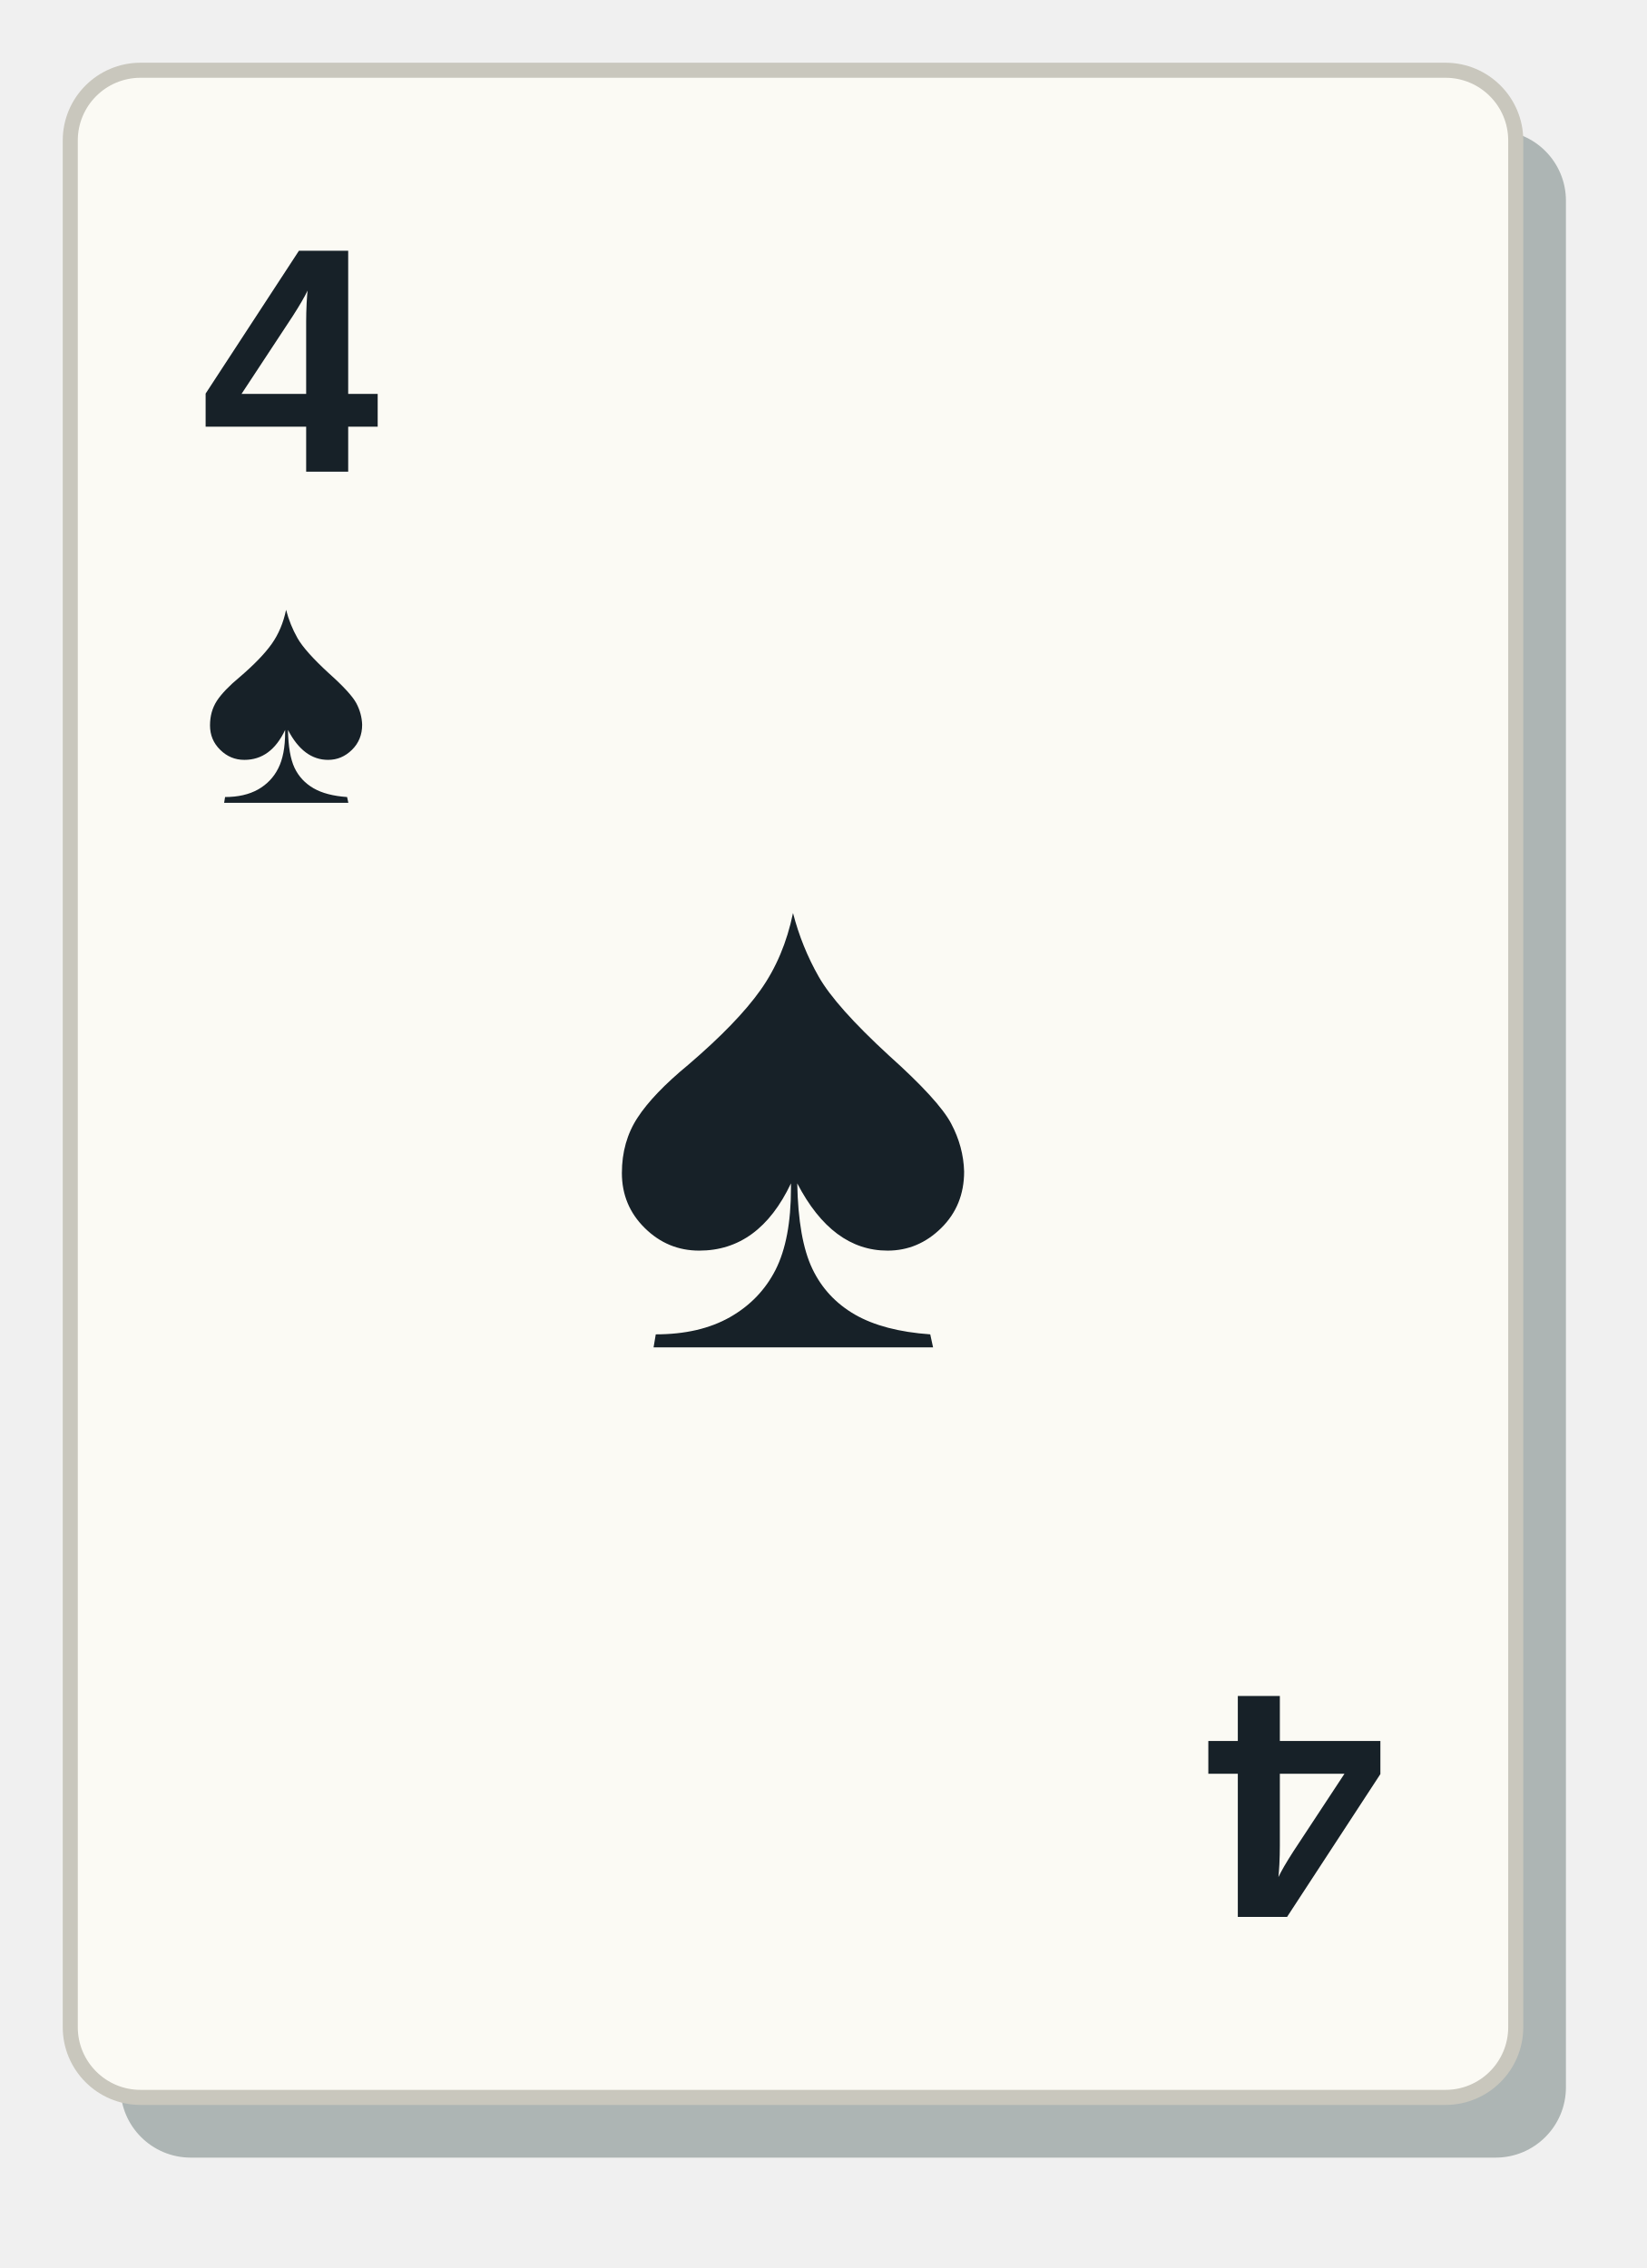
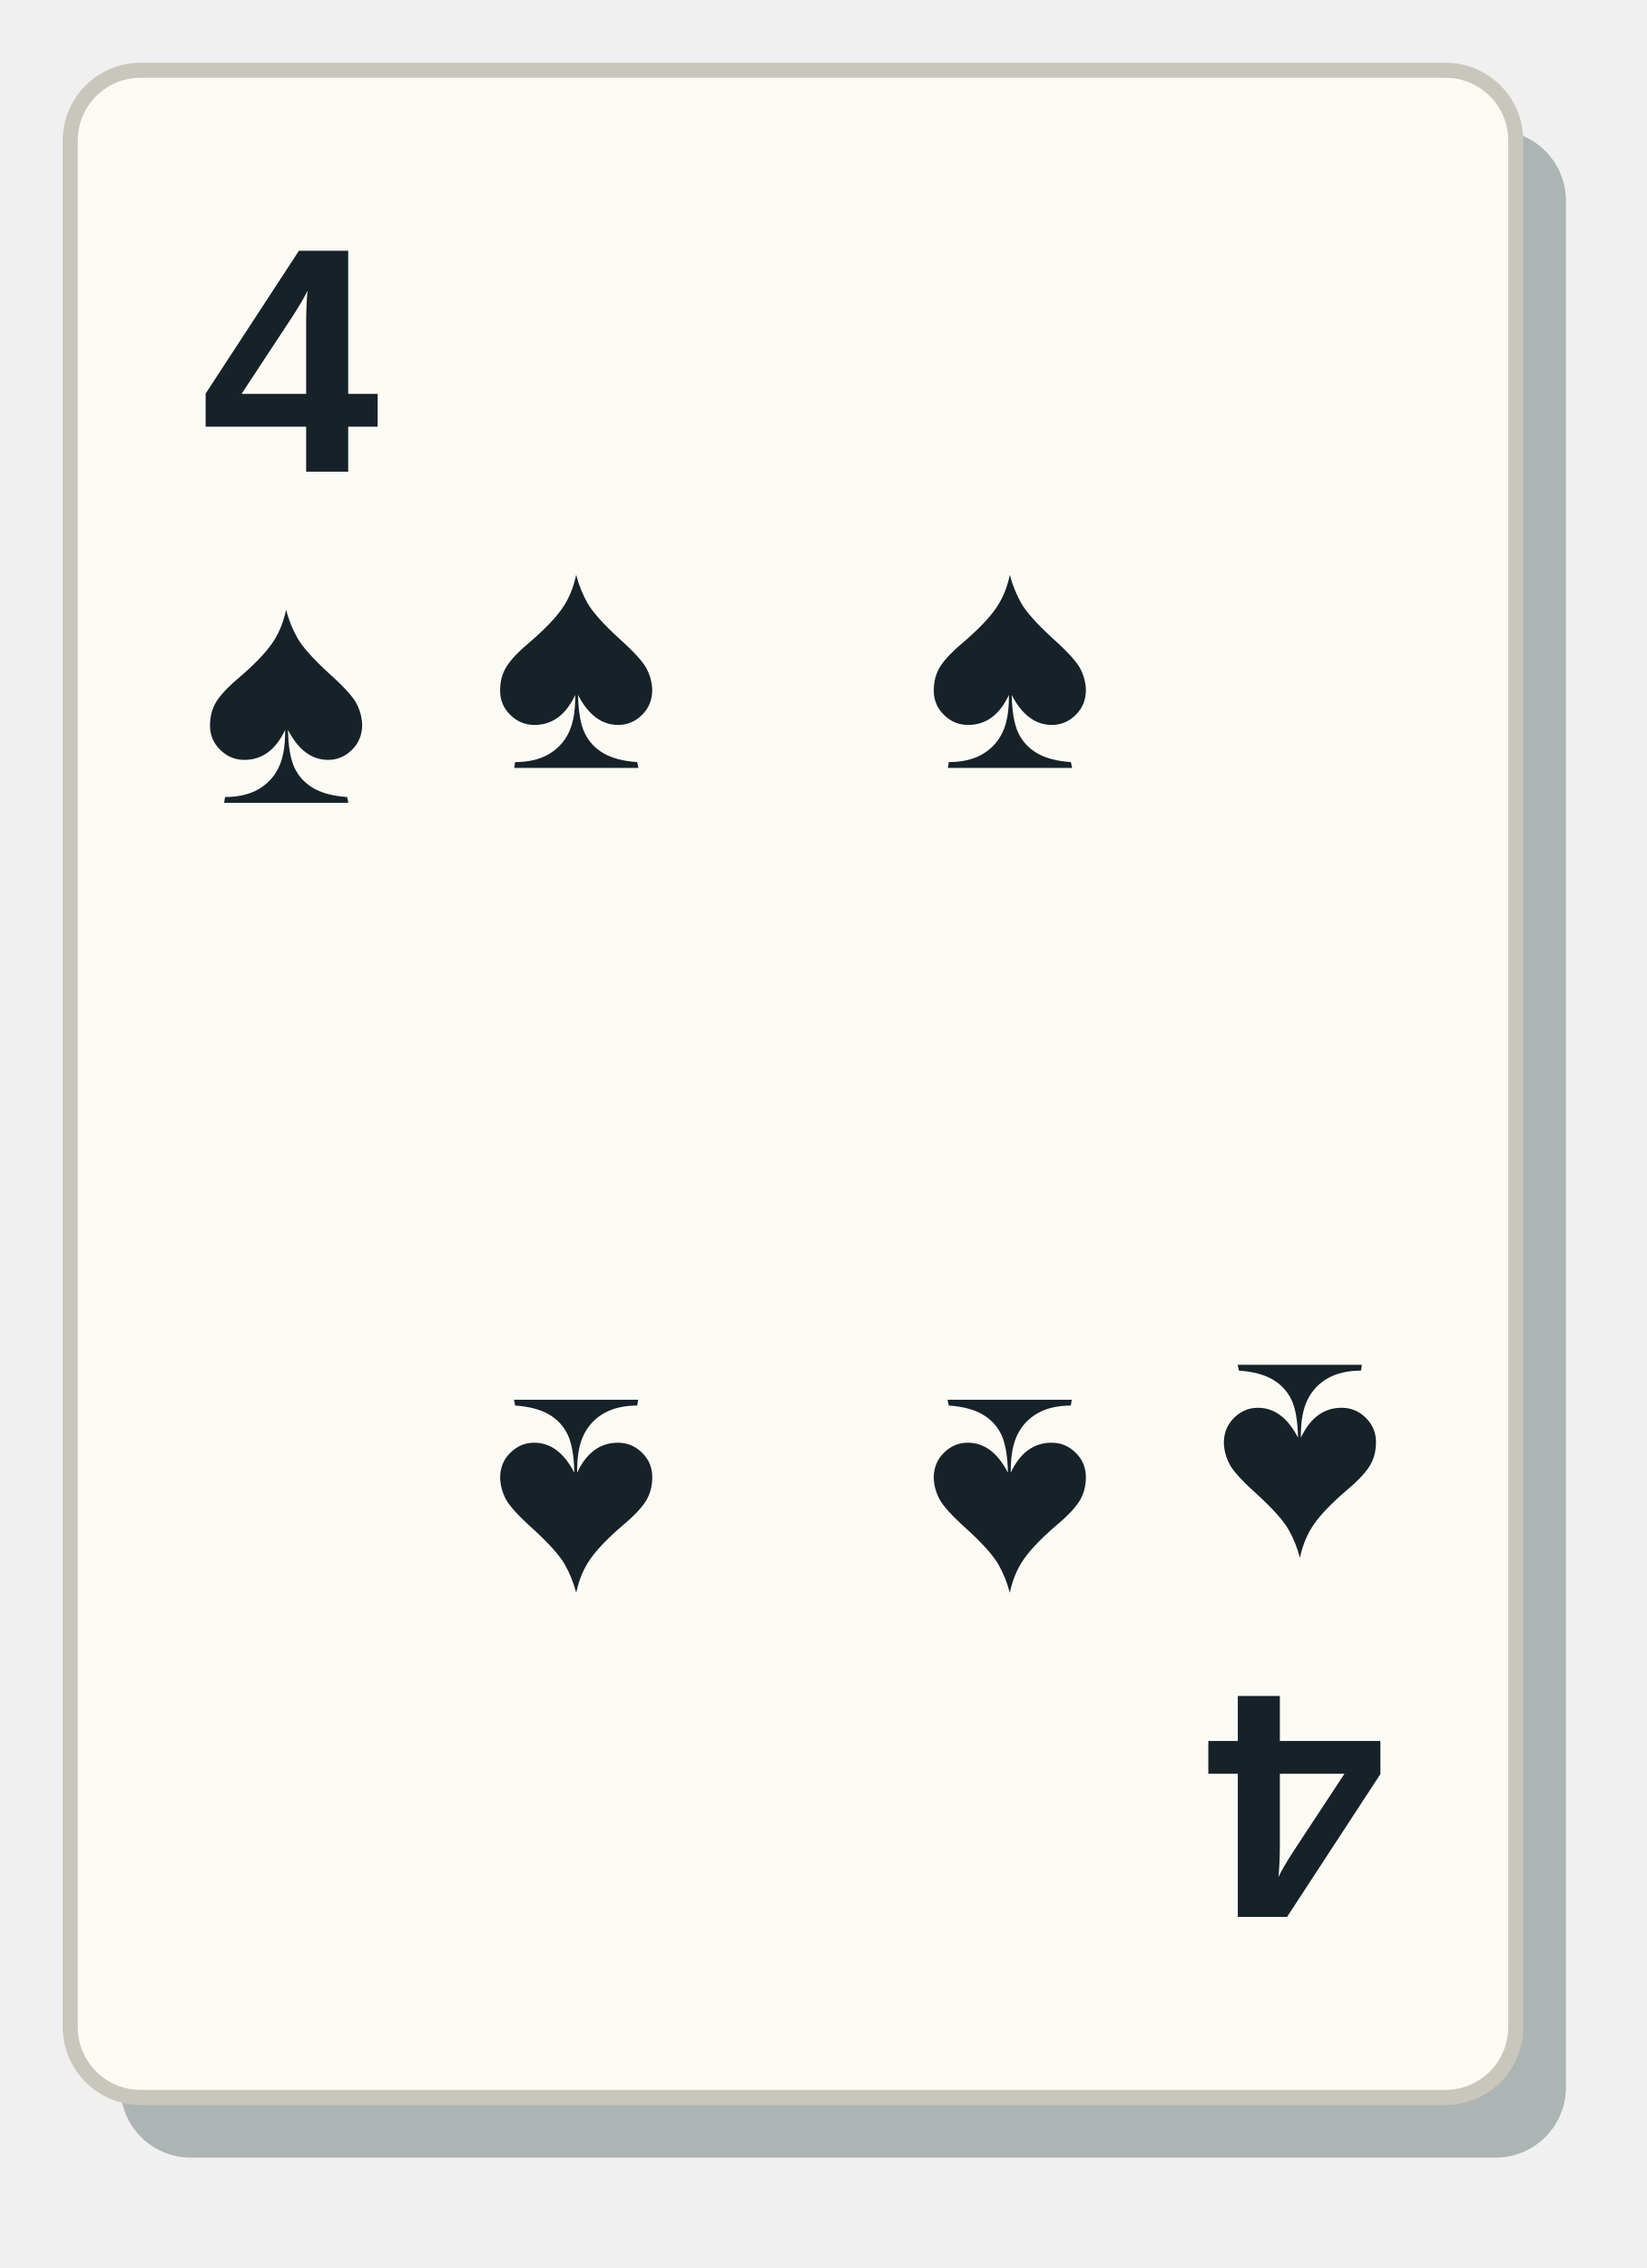
<svg xmlns="http://www.w3.org/2000/svg" width="164" height="226" viewBox="0 0 164 226" role="img">
  <defs>
    <pattern id="back" width="12" height="12" patternUnits="userSpaceOnUse">
      <path d="M0 6L6 0L12 6L6 12Z" fill="none" stroke="#8fa1c5" stroke-width="1" />
    </pattern>
    <pattern id="felt" width="10" height="10" patternUnits="userSpaceOnUse">
      <path d="M1 2h1M6 7h1" stroke="#ffffff" stroke-opacity=".035" />
    </pattern>
  </defs>
  <rect x="0.00" y="0.00" width="1920.00" height="1080.00" rx="0" fill="none" />
  <g opacity="1">
    <rect x="12.00" y="13.00" width="144.00" height="202.00" rx="7" fill="#001e18" opacity="0.28" />
    <rect x="7.00" y="7.00" width="144.00" height="202.00" rx="7" fill="#fbfaf4" stroke="#c9c7bd" stroke-width="1.5" />
    <text x="20.00" y="47.00" font-family="Liberation Sans" font-size="32" font-weight="700" fill="#172128" text-anchor="start" opacity="1" xml:space="preserve">4</text>
    <text x="20.00" y="80.00" font-family="Liberation Sans" font-size="32" font-weight="400" fill="#172128" text-anchor="start" opacity="1" xml:space="preserve">♠</text>
-     <text x="79.00" y="134.26" font-family="Liberation Sans" font-size="72" font-weight="400" fill="#172128" text-anchor="middle" opacity="1" xml:space="preserve">♠</text>
    <g transform="rotate(180 79.0 108.0)">
      <text x="20.00" y="47.00" font-family="Liberation Sans" font-size="32" font-weight="700" fill="#172128" text-anchor="start" opacity="1" xml:space="preserve">4</text>
+       <text x="20.00" y="80.00" font-family="Liberation Sans" font-size="32" font-weight="400" fill="#172128" text-anchor="start" opacity="1" xml:space="preserve">♠</text>
+     </g>
+     <text x="57.40" y="76.52" font-family="Liberation Sans" font-size="32" font-weight="400" fill="#172128" text-anchor="middle" opacity="1" xml:space="preserve">♠</text>
+     <g transform="rotate(180 100.60 151.00)">
+       <text x="100.60" y="162.52" font-family="Liberation Sans" font-size="32" font-weight="400" fill="#172128" text-anchor="middle" opacity="1" xml:space="preserve">♠</text>
+     </g>
+     <text x="100.60" y="76.52" font-family="Liberation Sans" font-size="32" font-weight="400" fill="#172128" text-anchor="middle" opacity="1" xml:space="preserve">♠</text>
+     <g transform="rotate(180 57.40 151.00)">
+       <text x="57.40" y="162.52" font-family="Liberation Sans" font-size="32" font-weight="400" fill="#172128" text-anchor="middle" opacity="1" xml:space="preserve">♠</text>
    </g>
  </g>
</svg>
